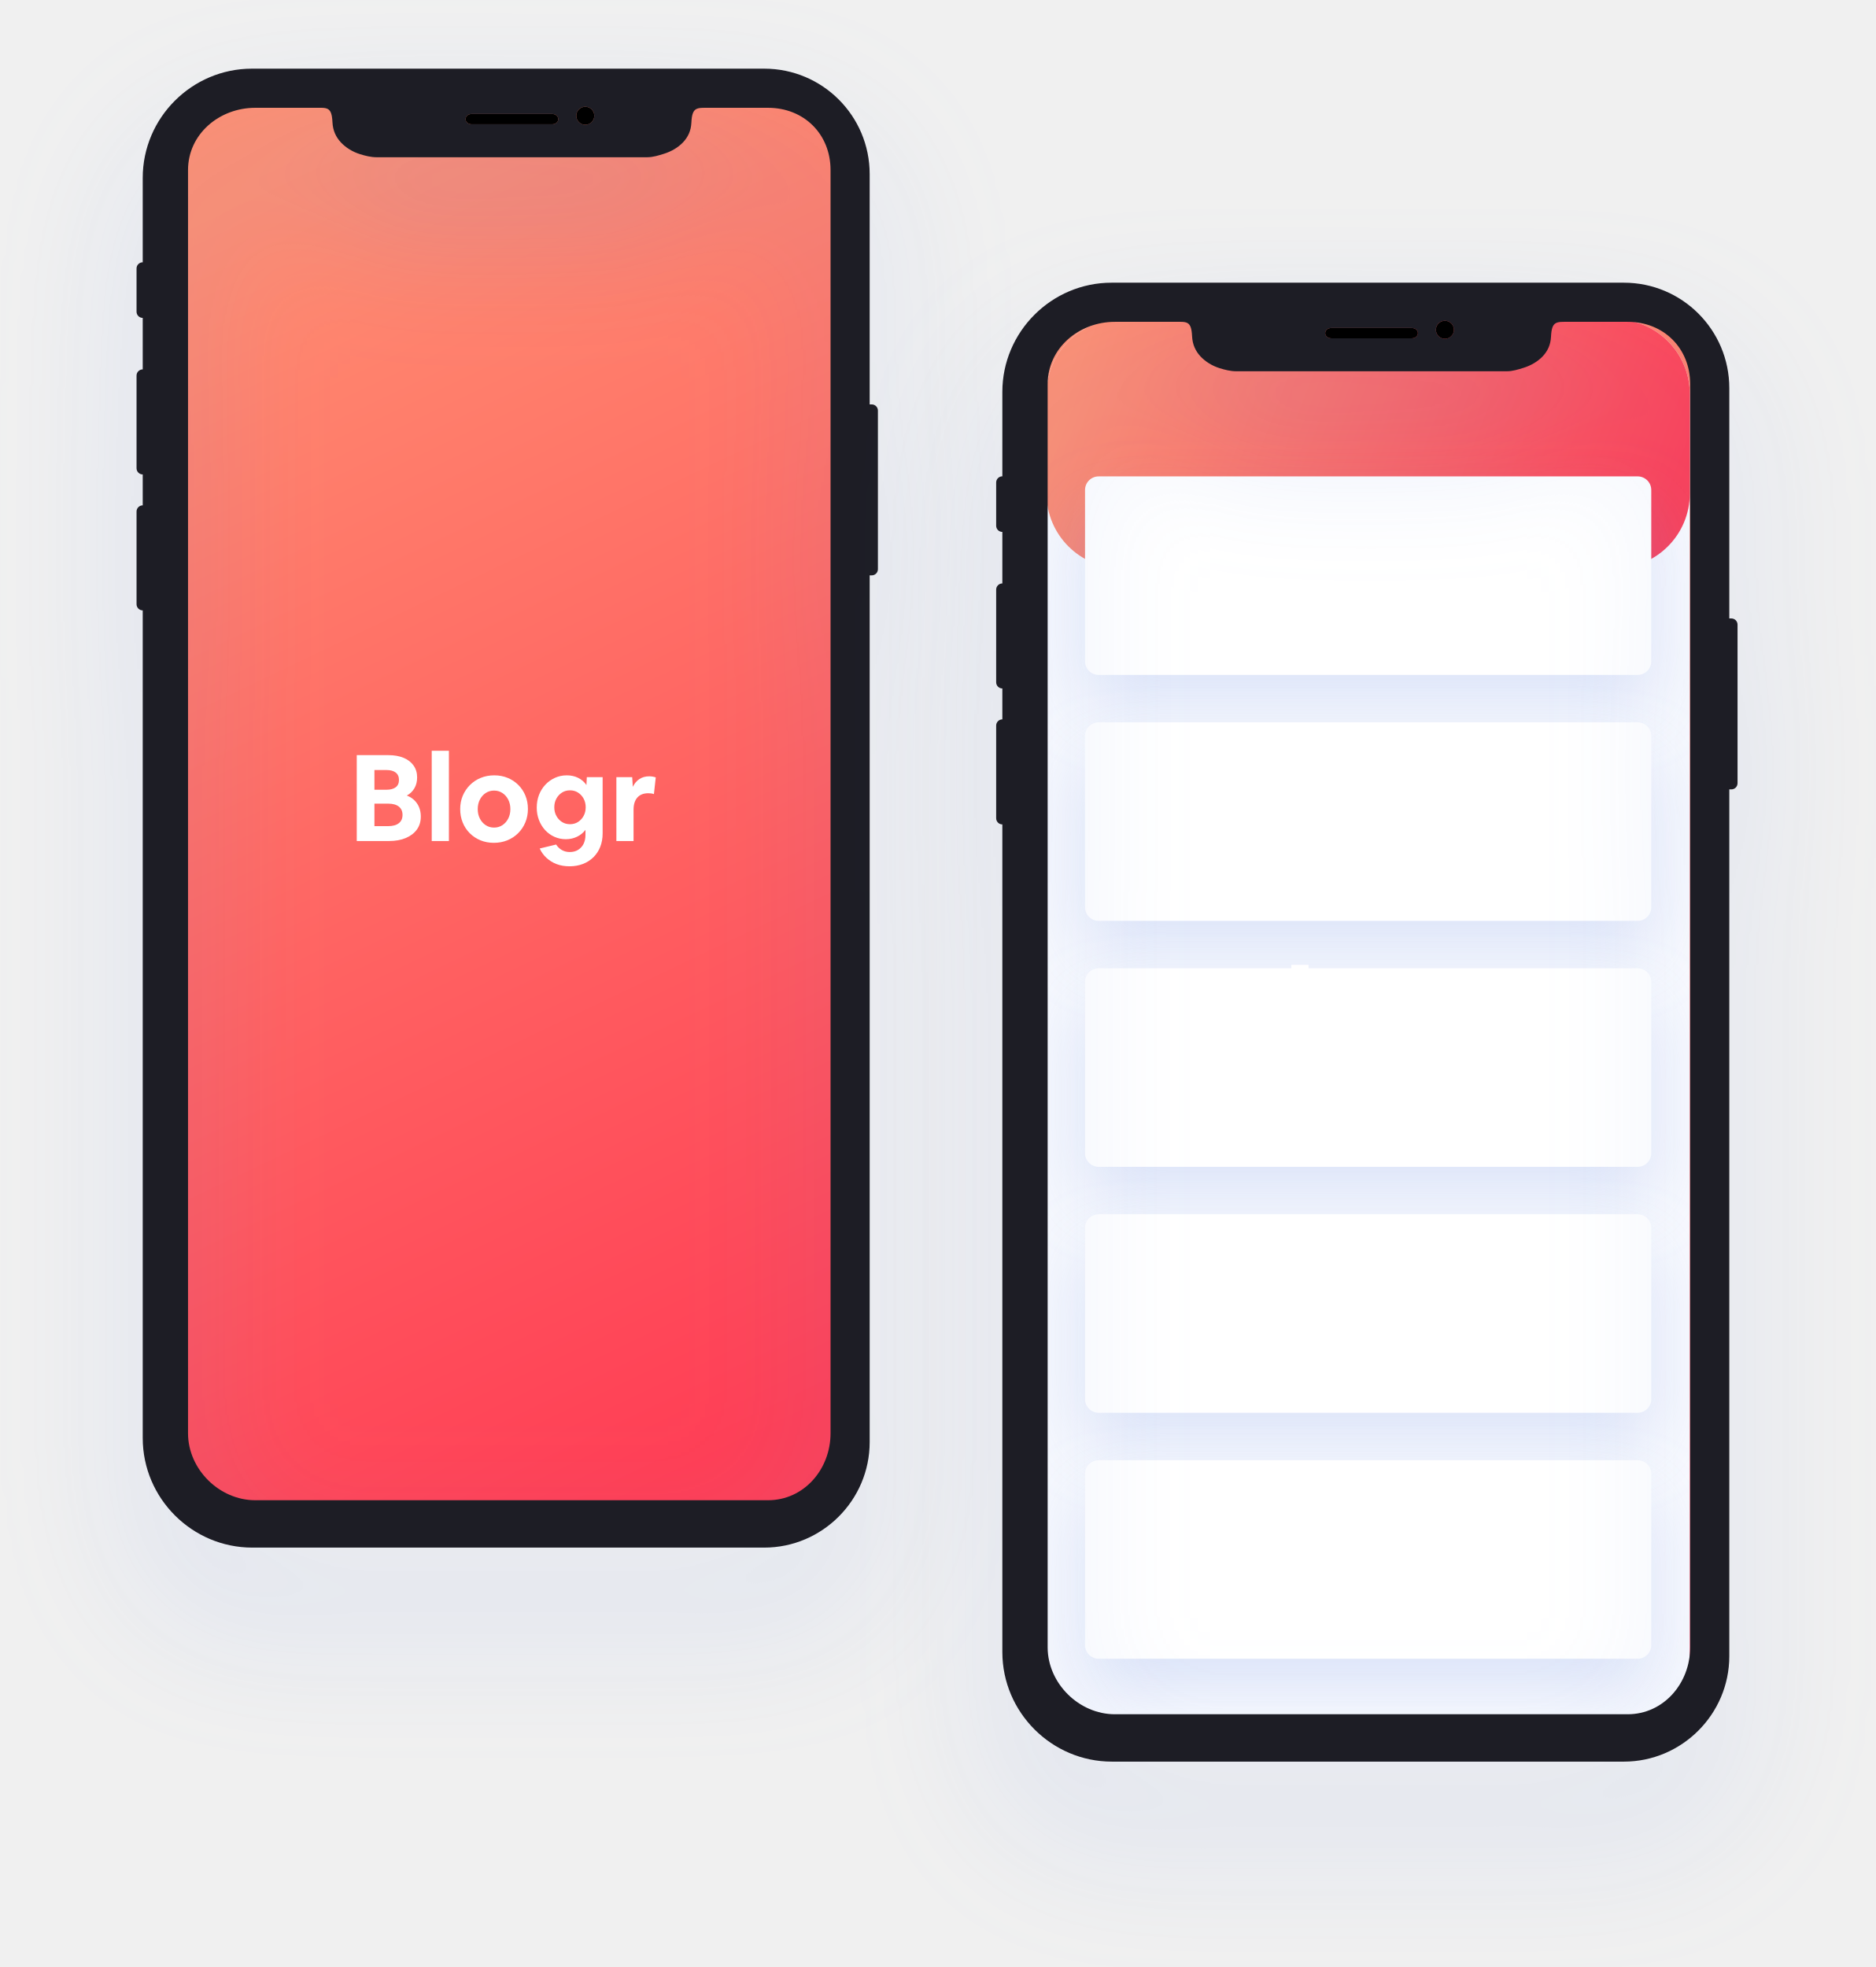
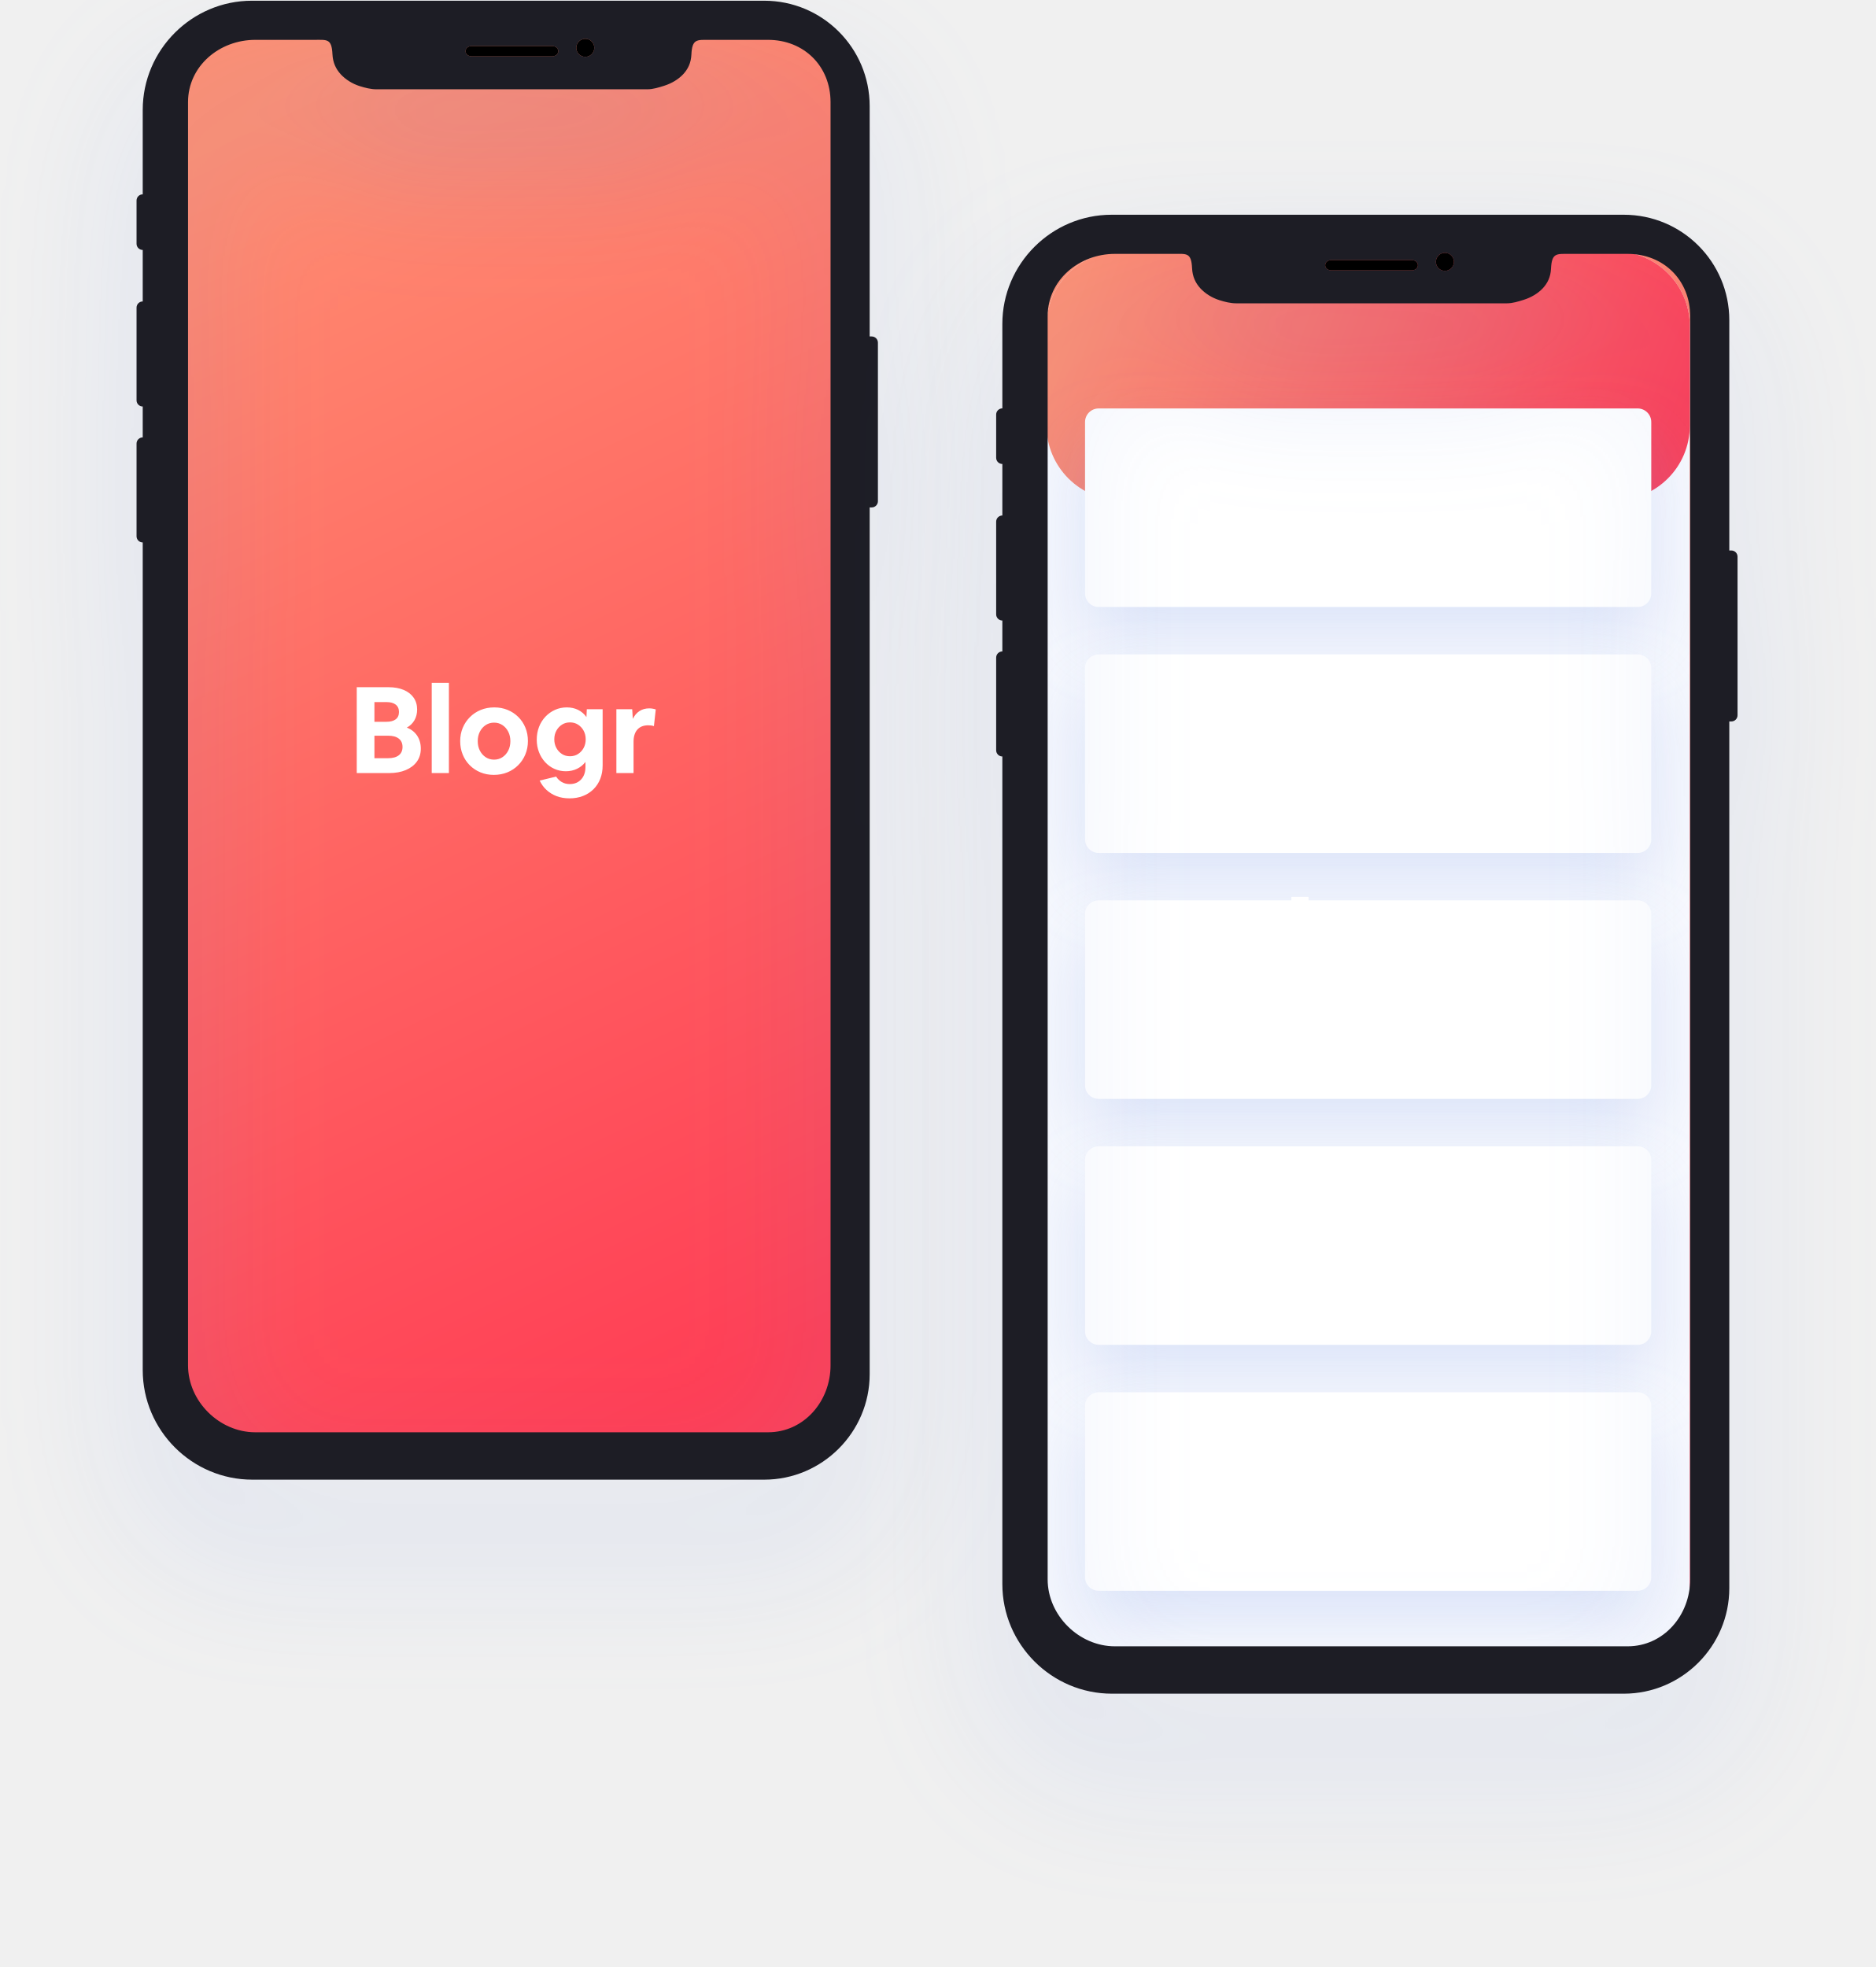
<svg xmlns="http://www.w3.org/2000/svg" xmlns:xlink="http://www.w3.org/1999/xlink" width="552" height="579">
  <defs>
    <filter x="-32.1%" y="-11.5%" width="164.2%" height="132.2%" filterUnits="objectBoundingBox" id="b">
      <feOffset dy="20" in="SourceAlpha" result="shadowOffsetOuter1" />
      <feGaussianBlur stdDeviation="20" in="shadowOffsetOuter1" result="shadowBlurOuter1" />
      <feColorMatrix values="0 0 0 0 0.422 0 0 0 0 0.554 0 0 0 0 0.894 0 0 0 0.243 0" in="shadowBlurOuter1" />
    </filter>
    <filter x="-21%" y="-42.8%" width="142%" height="219.8%" filterUnits="objectBoundingBox" id="e">
      <feOffset dy="10" in="SourceAlpha" result="shadowOffsetOuter1" />
      <feGaussianBlur stdDeviation="10" in="shadowOffsetOuter1" result="shadowBlurOuter1" />
      <feColorMatrix values="0 0 0 0 0.422 0 0 0 0 0.554 0 0 0 0 0.894 0 0 0 0.243 0" in="shadowBlurOuter1" />
    </filter>
    <filter x="-21%" y="-42.8%" width="142%" height="219.8%" filterUnits="objectBoundingBox" id="g">
      <feOffset dy="10" in="SourceAlpha" result="shadowOffsetOuter1" />
      <feGaussianBlur stdDeviation="10" in="shadowOffsetOuter1" result="shadowBlurOuter1" />
      <feColorMatrix values="0 0 0 0 0.422 0 0 0 0 0.554 0 0 0 0 0.894 0 0 0 0.243 0" in="shadowBlurOuter1" />
    </filter>
    <filter x="-21%" y="-42.8%" width="142%" height="219.8%" filterUnits="objectBoundingBox" id="i">
      <feOffset dy="10" in="SourceAlpha" result="shadowOffsetOuter1" />
      <feGaussianBlur stdDeviation="10" in="shadowOffsetOuter1" result="shadowBlurOuter1" />
      <feColorMatrix values="0 0 0 0 0.422 0 0 0 0 0.554 0 0 0 0 0.894 0 0 0 0.243 0" in="shadowBlurOuter1" />
    </filter>
    <filter x="-21%" y="-42.8%" width="142%" height="219.8%" filterUnits="objectBoundingBox" id="k">
      <feOffset dy="10" in="SourceAlpha" result="shadowOffsetOuter1" />
      <feGaussianBlur stdDeviation="10" in="shadowOffsetOuter1" result="shadowBlurOuter1" />
      <feColorMatrix values="0 0 0 0 0.422 0 0 0 0 0.554 0 0 0 0 0.894 0 0 0 0.243 0" in="shadowBlurOuter1" />
    </filter>
    <filter x="-21%" y="-42.8%" width="142%" height="219.8%" filterUnits="objectBoundingBox" id="m">
      <feOffset dy="10" in="SourceAlpha" result="shadowOffsetOuter1" />
      <feGaussianBlur stdDeviation="10" in="shadowOffsetOuter1" result="shadowBlurOuter1" />
      <feColorMatrix values="0 0 0 0 0.422 0 0 0 0 0.554 0 0 0 0 0.894 0 0 0 0.243 0" in="shadowBlurOuter1" />
    </filter>
    <filter x="-32.1%" y="-11.5%" width="164.2%" height="132.2%" filterUnits="objectBoundingBox" id="o">
      <feOffset dy="20" in="SourceAlpha" result="shadowOffsetOuter1" />
      <feGaussianBlur stdDeviation="20" in="shadowOffsetOuter1" result="shadowBlurOuter1" />
      <feColorMatrix values="0 0 0 0 0.422 0 0 0 0 0.554 0 0 0 0 0.894 0 0 0 0.243 0" in="shadowBlurOuter1" />
    </filter>
    <rect id="f" x="0" y="0" width="166.649" height="58.441" rx="4" />
    <rect id="h" x="0" y="72.397" width="166.649" height="58.441" rx="4" />
    <rect id="j" x="0" y="144.794" width="166.649" height="58.441" rx="4" />
    <rect id="l" x="0" y="217.192" width="166.649" height="58.441" rx="4" />
    <rect id="n" x="0" y="289.589" width="166.649" height="58.441" rx="4" />
    <linearGradient x1="38.371%" y1="0%" x2="61.629%" y2="100%" id="a">
      <stop stop-color="#FF8F71" offset="0%" />
      <stop stop-color="#FF3E55" offset="100%" />
    </linearGradient>
    <linearGradient x1="0%" y1="42.512%" x2="100%" y2="57.488%" id="d">
      <stop stop-color="#FF8F71" offset="0%" />
      <stop stop-color="#FF3E55" offset="100%" />
    </linearGradient>
    <path d="M204.442 401.894c0 10.587-7.815 19.708-18.398 19.708H35.126c-10.584 0-19.786-9.121-19.786-19.708V30.059c0-10.587 9.202-18.327 19.786-18.327h17.447c3.689 0 5.051-.422 5.275 4.255.116 2.43 1.007 4.318 2.435 5.881 1.426 1.534 3.39 2.794 5.646 3.501 1.531.48 3.236.914 4.861.914h79.751c1.626 0 3.33-.534 4.861-1.013 2.258-.707 4.22-1.887 5.647-3.392 1.428-1.535 2.319-3.344 2.434-5.773.223-4.676 1.587-4.373 5.276-4.373h17.285c10.583 0 18.398 7.74 18.398 18.327v371.835zM98.847 13.55h23.637c1.004 0 1.819.622 1.819 1.515 0 .893-.815 1.516-1.819 1.516H98.847c-1.005 0-1.818-.623-1.818-1.516s.813-1.515 1.818-1.515zm36.063.522a2.653 2.653 0 11-5.306 0 2.653 2.653 0 015.306 0zm81.048 84.968V31.254c0-17.144-13.893-31.042-31.032-31.042H34.148c-17.677 0-32.142 14.47-32.142 32.155v24.839a1.819 1.819 0 00-1.819 1.818v12.733a1.82 1.82 0 001.819 1.82v15.157a1.82 1.82 0 00-1.819 1.82v27.284a1.82 1.82 0 001.819 1.818v9.095a1.82 1.82 0 00-1.819 1.818v27.285a1.82 1.82 0 001.819 1.82V403.29c0 17.74 14.509 32.257 32.243 32.257h150.677c17.067 0 31.032-13.97 31.032-31.043v-255.14h.605a1.819 1.819 0 001.82-1.819v-46.685c0-1.005-.814-1.82-1.82-1.82h-.605z" id="c" />
    <path d="M204.442 401.894c0 10.587-7.815 19.708-18.398 19.708H35.126c-10.584 0-19.786-9.121-19.786-19.708V30.059c0-10.587 9.202-18.327 19.786-18.327h17.447c3.689 0 5.051-.422 5.275 4.255.116 2.43 1.007 4.318 2.435 5.881 1.426 1.534 3.39 2.794 5.646 3.501 1.531.48 3.236.914 4.861.914h79.751c1.626 0 3.33-.534 4.861-1.013 2.258-.707 4.22-1.887 5.647-3.392 1.428-1.535 2.319-3.344 2.434-5.773.223-4.676 1.587-4.373 5.276-4.373h17.285c10.583 0 18.398 7.74 18.398 18.327v371.835zM98.847 13.55h23.637c1.004 0 1.819.622 1.819 1.515 0 .893-.815 1.516-1.819 1.516H98.847c-1.005 0-1.818-.623-1.818-1.516s.813-1.515 1.818-1.515zm36.063.522a2.653 2.653 0 11-5.306 0 2.653 2.653 0 015.306 0zm81.048 84.968V31.254c0-17.144-13.893-31.042-31.032-31.042H34.148c-17.677 0-32.142 14.47-32.142 32.155v24.839a1.819 1.819 0 00-1.819 1.818v12.733a1.82 1.82 0 001.819 1.82v15.157a1.82 1.82 0 00-1.819 1.82v27.284a1.82 1.82 0 001.819 1.818v9.095a1.82 1.82 0 00-1.819 1.818v27.285a1.82 1.82 0 001.819 1.82V403.29c0 17.74 14.509 32.257 32.243 32.257h150.677c17.067 0 31.032-13.97 31.032-31.043v-255.14h.605a1.819 1.819 0 001.82-1.819v-46.685c0-1.005-.814-1.82-1.82-1.82h-.605z" id="p" />
  </defs>
  <g fill="none" fill-rule="evenodd">
-     <g transform="translate(40 20)">
+     <g transform="translate(40 0)">
      <rect fill="url(#a)" x="8" y="5" width="204" height="423" rx="22" />
      <path d="M65 227.56v-25.278h9.316c1.734 0 3.232.267 4.496.8 1.264.535 2.239 1.294 2.925 2.28.686.984 1.03 2.141 1.03 3.47 0 1.21-.266 2.273-.795 3.187a5.63 5.63 0 01-2.24 2.154c1.3.498 2.312 1.287 3.034 2.367s1.083 2.356 1.083 3.828c0 1.471-.385 2.74-1.155 3.809-.77 1.068-1.854 1.899-3.25 2.492s-3.045.89-4.947.89H65zm5.2-20.9v5.804h3.539c1.18 0 2.088-.243 2.726-.73.638-.487.957-1.205.957-2.154 0-.95-.32-1.673-.957-2.172-.638-.498-1.547-.747-2.726-.747h-3.54zm0 16.52h4.044c1.348 0 2.39-.285 3.124-.854.734-.57 1.101-1.389 1.101-2.457 0-1.068-.367-1.887-1.101-2.456-.735-.57-1.776-.855-3.124-.855H70.2v6.622zm16.863 4.38V201h5.056v26.56h-5.056zm18.272.533c-1.42 0-2.732-.249-3.936-.747a9.577 9.577 0 01-3.142-2.083 9.438 9.438 0 01-2.076-3.151c-.494-1.21-.74-2.528-.74-3.952s.252-2.735.758-3.934a9.78 9.78 0 012.112-3.15 9.594 9.594 0 013.178-2.101c1.216-.499 2.546-.748 3.99-.748 1.42 0 2.733.25 3.936.748a9.577 9.577 0 013.142 2.083 9.482 9.482 0 012.076 3.133c.494 1.198.74 2.51.74 3.934 0 1.424-.252 2.741-.758 3.951a9.73 9.73 0 01-2.112 3.169 9.594 9.594 0 01-3.178 2.1c-1.216.499-2.546.748-3.99.748zm.072-4.486c.915 0 1.733-.237 2.456-.712.722-.474 1.293-1.121 1.715-1.94.421-.819.632-1.75.632-2.795 0-1.044-.211-1.976-.632-2.795-.422-.818-.993-1.465-1.715-1.94-.723-.475-1.541-.712-2.456-.712s-1.733.237-2.455.712c-.723.475-1.294 1.122-1.716 1.94-.42.82-.632 1.75-.632 2.795s.211 1.976.632 2.795c.422.819.993 1.466 1.716 1.94.722.475 1.54.712 2.455.712zm21.124 3.418a8.081 8.081 0 01-3.376-.712 8.295 8.295 0 01-2.726-1.976 9.246 9.246 0 01-1.806-2.955c-.433-1.127-.65-2.344-.65-3.649 0-1.353.223-2.605.668-3.756a9.131 9.131 0 011.878-3.008 8.894 8.894 0 012.817-2.012c1.07-.486 2.232-.73 3.484-.73 1.228 0 2.335.244 3.322.73a6.447 6.447 0 012.456 2.118l.108-2.314h4.658v16.555c0 1.448-.234 2.765-.704 3.952a8.774 8.774 0 01-2.004 3.062 8.961 8.961 0 01-3.087 1.976c-1.192.463-2.51.694-3.954.694-1.42 0-2.697-.22-3.828-.659a9.174 9.174 0 01-2.961-1.833 8.656 8.656 0 01-1.986-2.742l4.839-1.174a4.737 4.737 0 001.679 1.62c.686.391 1.462.587 2.329.587.939 0 1.751-.208 2.437-.623a4.283 4.283 0 001.607-1.745c.385-.747.578-1.62.578-2.616v-1.531a6.795 6.795 0 01-2.474 2.011c-.999.487-2.1.73-3.304.73zm1.228-4.415c.89 0 1.68-.22 2.365-.658a4.816 4.816 0 001.643-1.78c.41-.748.614-1.596.614-2.546 0-.95-.204-1.798-.614-2.545a4.816 4.816 0 00-1.643-1.78c-.686-.44-1.474-.66-2.365-.66-.89 0-1.679.22-2.365.66a4.816 4.816 0 00-1.643 1.78c-.41.747-.614 1.596-.614 2.545 0 .95.205 1.798.614 2.546.41.747.957 1.34 1.643 1.78.686.439 1.474.658 2.365.658zm13.65 4.95V208.76h4.658l.18 2.848c.482-.996 1.132-1.762 1.95-2.296.819-.534 1.782-.801 2.89-.801.336 0 .673.03 1.01.089.337.06.638.137.903.231l-.542 4.914a3.86 3.86 0 00-.812-.196 6.647 6.647 0 00-.849-.054c-1.396 0-2.467.422-3.213 1.264-.747.843-1.12 2.035-1.12 3.578v9.221h-5.055z" fill="#FFF" fill-rule="nonzero" />
      <use fill="#000" filter="url(#b)" xlink:href="#c" />
      <use fill="#1D1D25" xlink:href="#c" />
      <path d="M122.484 13.55H98.847c-1.005 0-1.819.624-1.819 1.517 0 .892.814 1.515 1.82 1.515h23.636c1.005 0 1.82-.623 1.82-1.515 0-.893-.815-1.517-1.82-1.517M132.258 11.42a2.653 2.653 0 10.002 5.306 2.653 2.653 0 00-.002-5.306" fill="#000" />
    </g>
-     <g transform="translate(293 83)">
+     <g transform="translate(293 63)">
      <rect fill="url(#a)" x="8" y="5" width="204" height="423" rx="22" />
      <rect fill="#FFF" x="15" y="11" width="189.335" height="414.321" rx="22" />
      <rect fill="url(#d)" x="15" y="11" width="189.335" height="73.269" rx="22" />
      <g transform="translate(26.343 57.23)">
        <use fill="#000" filter="url(#e)" xlink:href="#f" />
        <use fill="#FFF" xlink:href="#f" />
      </g>
      <g transform="translate(26.343 57.23)">
        <use fill="#000" filter="url(#g)" xlink:href="#h" />
        <use fill="#FFF" xlink:href="#h" />
      </g>
      <g transform="translate(26.343 57.23)">
        <use fill="#000" filter="url(#i)" xlink:href="#j" />
        <use fill="#FFF" xlink:href="#j" />
      </g>
      <g transform="translate(26.343 57.23)">
        <use fill="#000" filter="url(#k)" xlink:href="#l" />
        <use fill="#FFF" xlink:href="#l" />
      </g>
      <g transform="translate(26.343 57.23)">
        <use fill="#000" filter="url(#m)" xlink:href="#n" />
        <use fill="#FFF" xlink:href="#n" />
      </g>
      <path d="M65 227.56v-25.278h9.316c1.734 0 3.232.267 4.496.8 1.264.535 2.239 1.294 2.925 2.28.686.984 1.03 2.141 1.03 3.47 0 1.21-.266 2.273-.795 3.187a5.63 5.63 0 01-2.24 2.154c1.3.498 2.312 1.287 3.034 2.367s1.083 2.356 1.083 3.828c0 1.471-.385 2.74-1.155 3.809-.77 1.068-1.854 1.899-3.25 2.492s-3.045.89-4.947.89H65zm5.2-20.9v5.804h3.539c1.18 0 2.088-.243 2.726-.73.638-.487.957-1.205.957-2.154 0-.95-.32-1.673-.957-2.172-.638-.498-1.547-.747-2.726-.747h-3.54zm0 16.52h4.044c1.348 0 2.39-.285 3.124-.854.734-.57 1.101-1.389 1.101-2.457 0-1.068-.367-1.887-1.101-2.456-.735-.57-1.776-.855-3.124-.855H70.2v6.622zm16.863 4.38V201h5.056v26.56h-5.056zm18.272.533c-1.42 0-2.732-.249-3.936-.747a9.577 9.577 0 01-3.142-2.083 9.438 9.438 0 01-2.076-3.151c-.494-1.21-.74-2.528-.74-3.952s.252-2.735.758-3.934a9.78 9.78 0 012.112-3.15 9.594 9.594 0 013.178-2.101c1.216-.499 2.546-.748 3.99-.748 1.42 0 2.733.25 3.936.748a9.577 9.577 0 013.142 2.083 9.482 9.482 0 012.076 3.133c.494 1.198.74 2.51.74 3.934 0 1.424-.252 2.741-.758 3.951a9.73 9.73 0 01-2.112 3.169 9.594 9.594 0 01-3.178 2.1c-1.216.499-2.546.748-3.99.748zm.072-4.486c.915 0 1.733-.237 2.456-.712.722-.474 1.293-1.121 1.715-1.94.421-.819.632-1.75.632-2.795 0-1.044-.211-1.976-.632-2.795-.422-.818-.993-1.465-1.715-1.94-.723-.475-1.541-.712-2.456-.712s-1.733.237-2.455.712c-.723.475-1.294 1.122-1.716 1.94-.42.82-.632 1.75-.632 2.795s.211 1.976.632 2.795c.422.819.993 1.466 1.716 1.94.722.475 1.54.712 2.455.712zm21.124 3.418a8.081 8.081 0 01-3.376-.712 8.295 8.295 0 01-2.726-1.976 9.246 9.246 0 01-1.806-2.955c-.433-1.127-.65-2.344-.65-3.649 0-1.353.223-2.605.668-3.756a9.131 9.131 0 011.878-3.008 8.894 8.894 0 012.817-2.012c1.07-.486 2.232-.73 3.484-.73 1.228 0 2.335.244 3.322.73a6.447 6.447 0 012.456 2.118l.108-2.314h4.658v16.555c0 1.448-.234 2.765-.704 3.952a8.774 8.774 0 01-2.004 3.062 8.961 8.961 0 01-3.087 1.976c-1.192.463-2.51.694-3.954.694-1.42 0-2.697-.22-3.828-.659a9.174 9.174 0 01-2.961-1.833 8.656 8.656 0 01-1.986-2.742l4.839-1.174a4.737 4.737 0 001.679 1.62c.686.391 1.462.587 2.329.587.939 0 1.751-.208 2.437-.623a4.283 4.283 0 001.607-1.745c.385-.747.578-1.62.578-2.616v-1.531a6.795 6.795 0 01-2.474 2.011c-.999.487-2.1.73-3.304.73zm1.228-4.415c.89 0 1.68-.22 2.365-.658a4.816 4.816 0 001.643-1.78c.41-.748.614-1.596.614-2.546 0-.95-.204-1.798-.614-2.545a4.816 4.816 0 00-1.643-1.78c-.686-.44-1.474-.66-2.365-.66-.89 0-1.679.22-2.365.66a4.816 4.816 0 00-1.643 1.78c-.41.747-.614 1.596-.614 2.545 0 .95.205 1.798.614 2.546.41.747.957 1.34 1.643 1.78.686.439 1.474.658 2.365.658zm13.65 4.95V208.76h4.658l.18 2.848c.482-.996 1.132-1.762 1.95-2.296.819-.534 1.782-.801 2.89-.801.336 0 .673.03 1.01.089.337.06.638.137.903.231l-.542 4.914a3.86 3.86 0 00-.812-.196 6.647 6.647 0 00-.849-.054c-1.396 0-2.467.422-3.213 1.264-.747.843-1.12 2.035-1.12 3.578v9.221h-5.055z" fill="#FFF" fill-rule="nonzero" />
      <g>
        <use fill="#000" filter="url(#o)" xlink:href="#p" />
        <use fill="#1D1D25" xlink:href="#p" />
        <path d="M122.484 13.55H98.847c-1.005 0-1.819.624-1.819 1.517 0 .892.814 1.515 1.82 1.515h23.636c1.005 0 1.82-.623 1.82-1.515 0-.893-.815-1.517-1.82-1.517M132.258 11.42a2.653 2.653 0 10.002 5.306 2.653 2.653 0 00-.002-5.306" fill="#000" />
      </g>
    </g>
  </g>
</svg>
